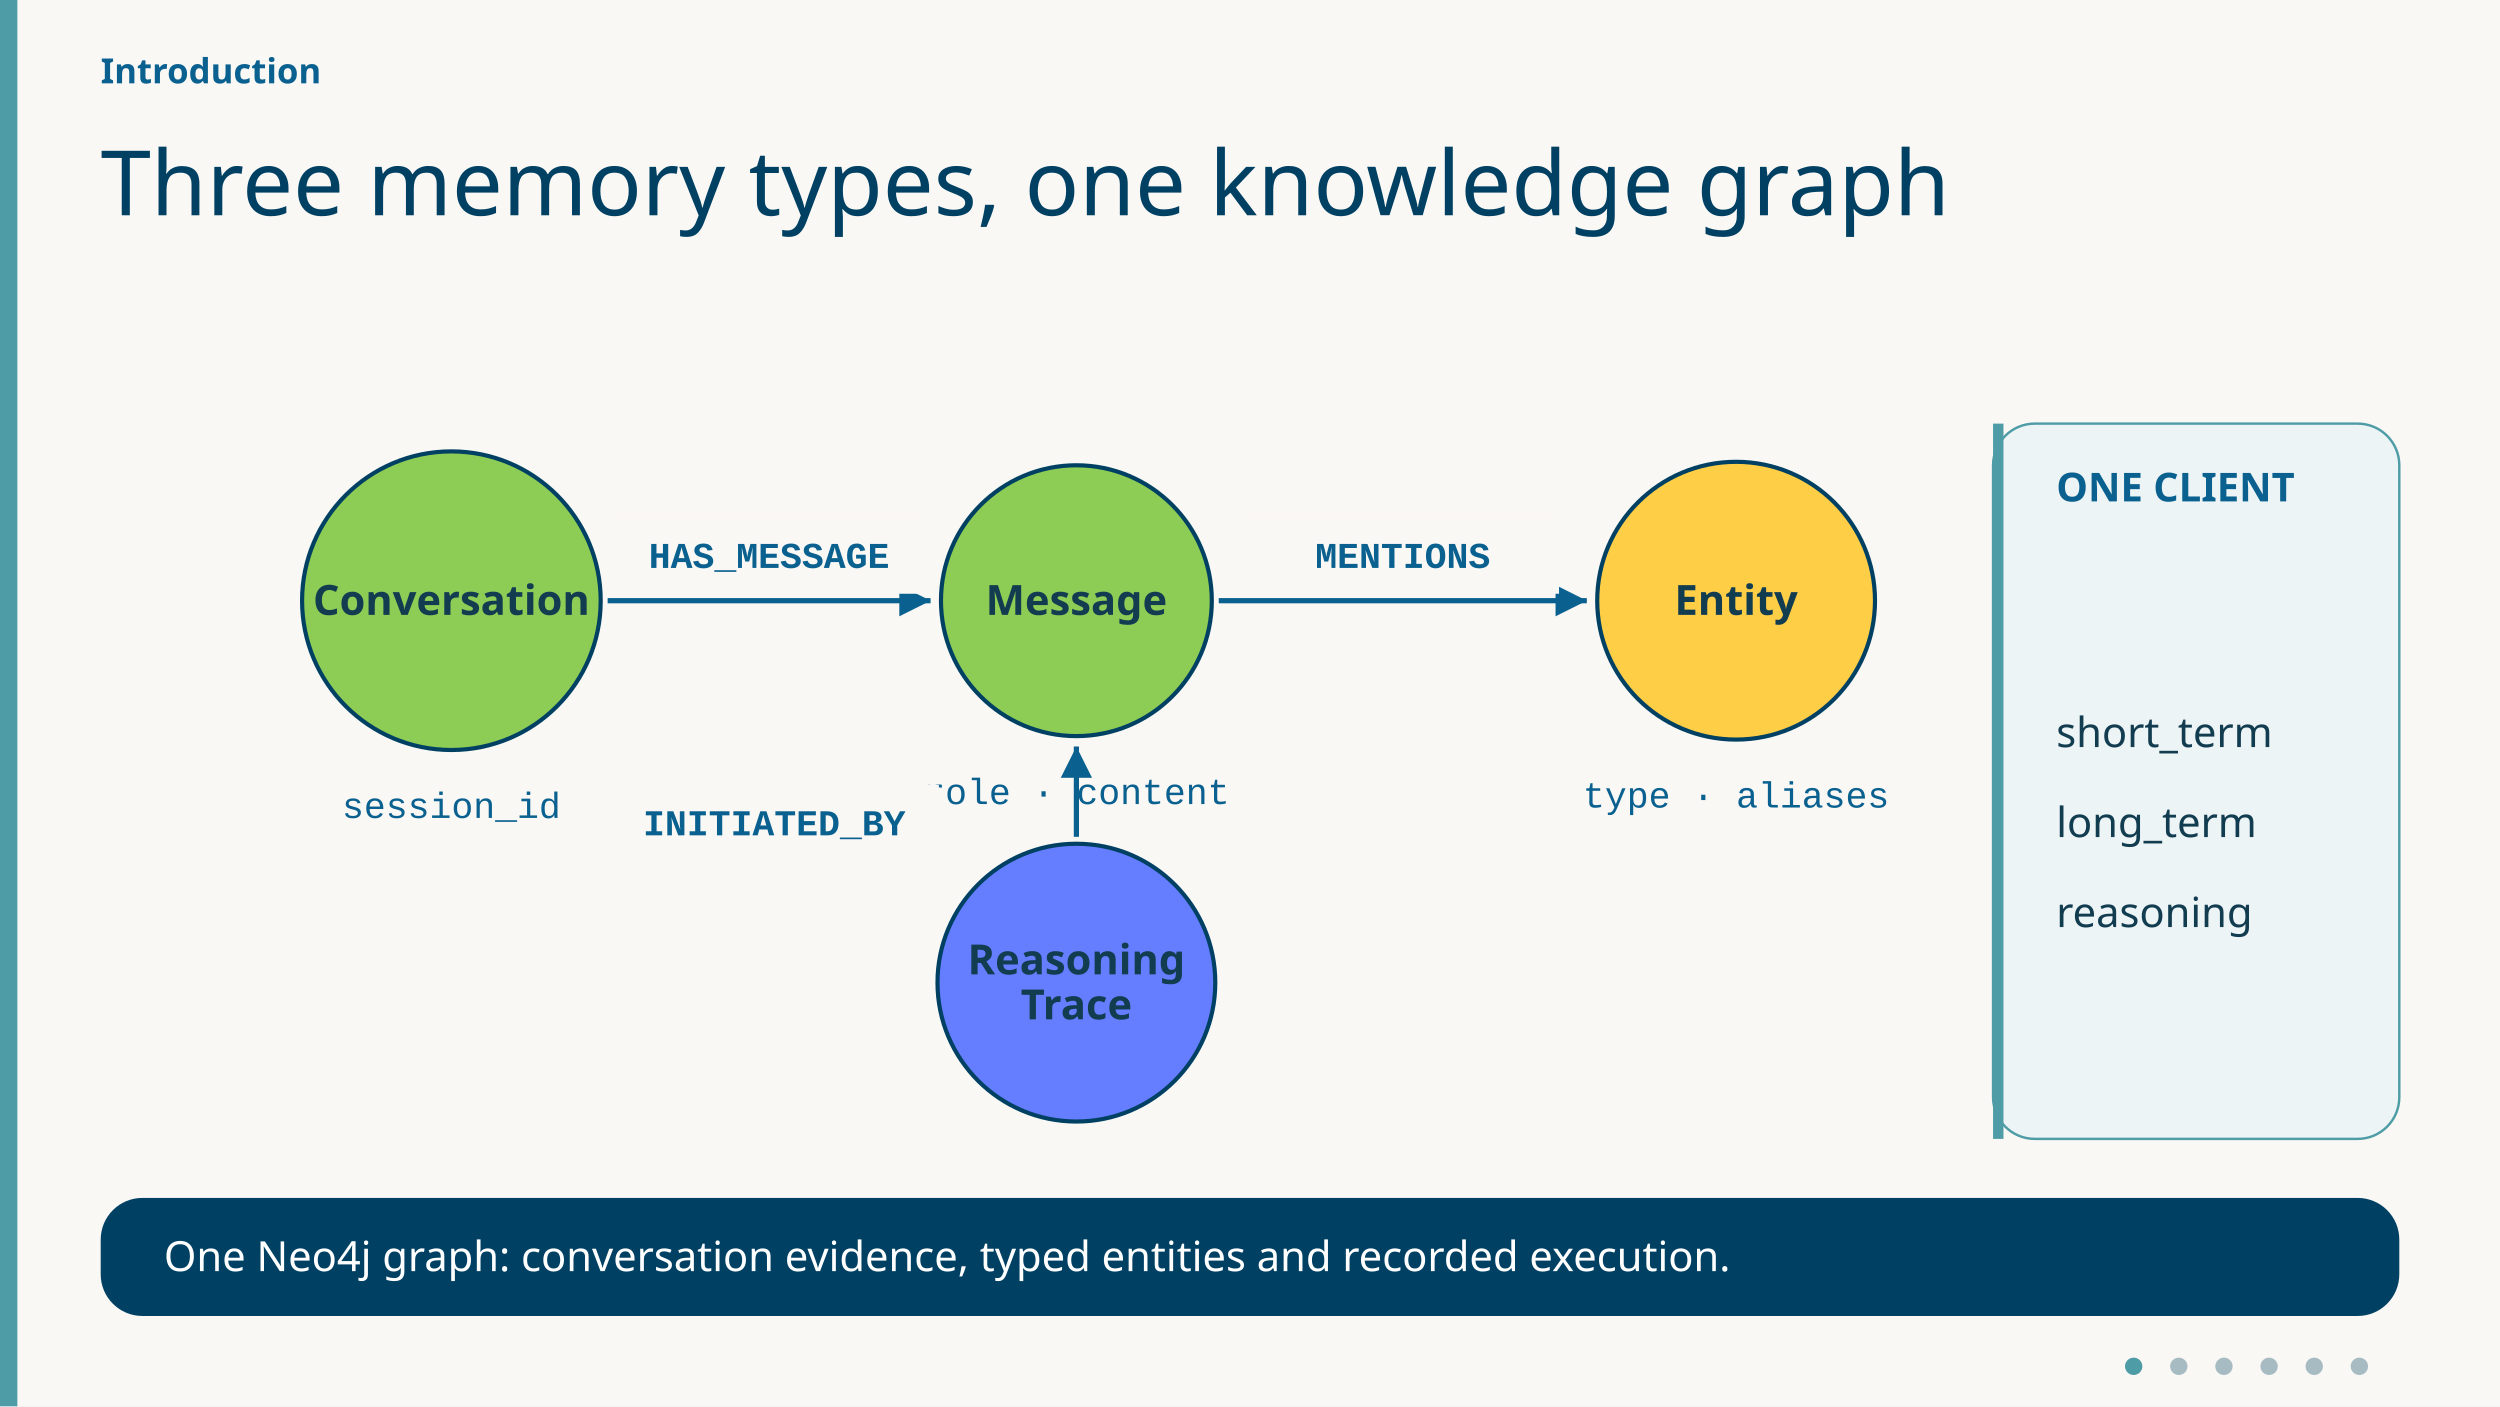
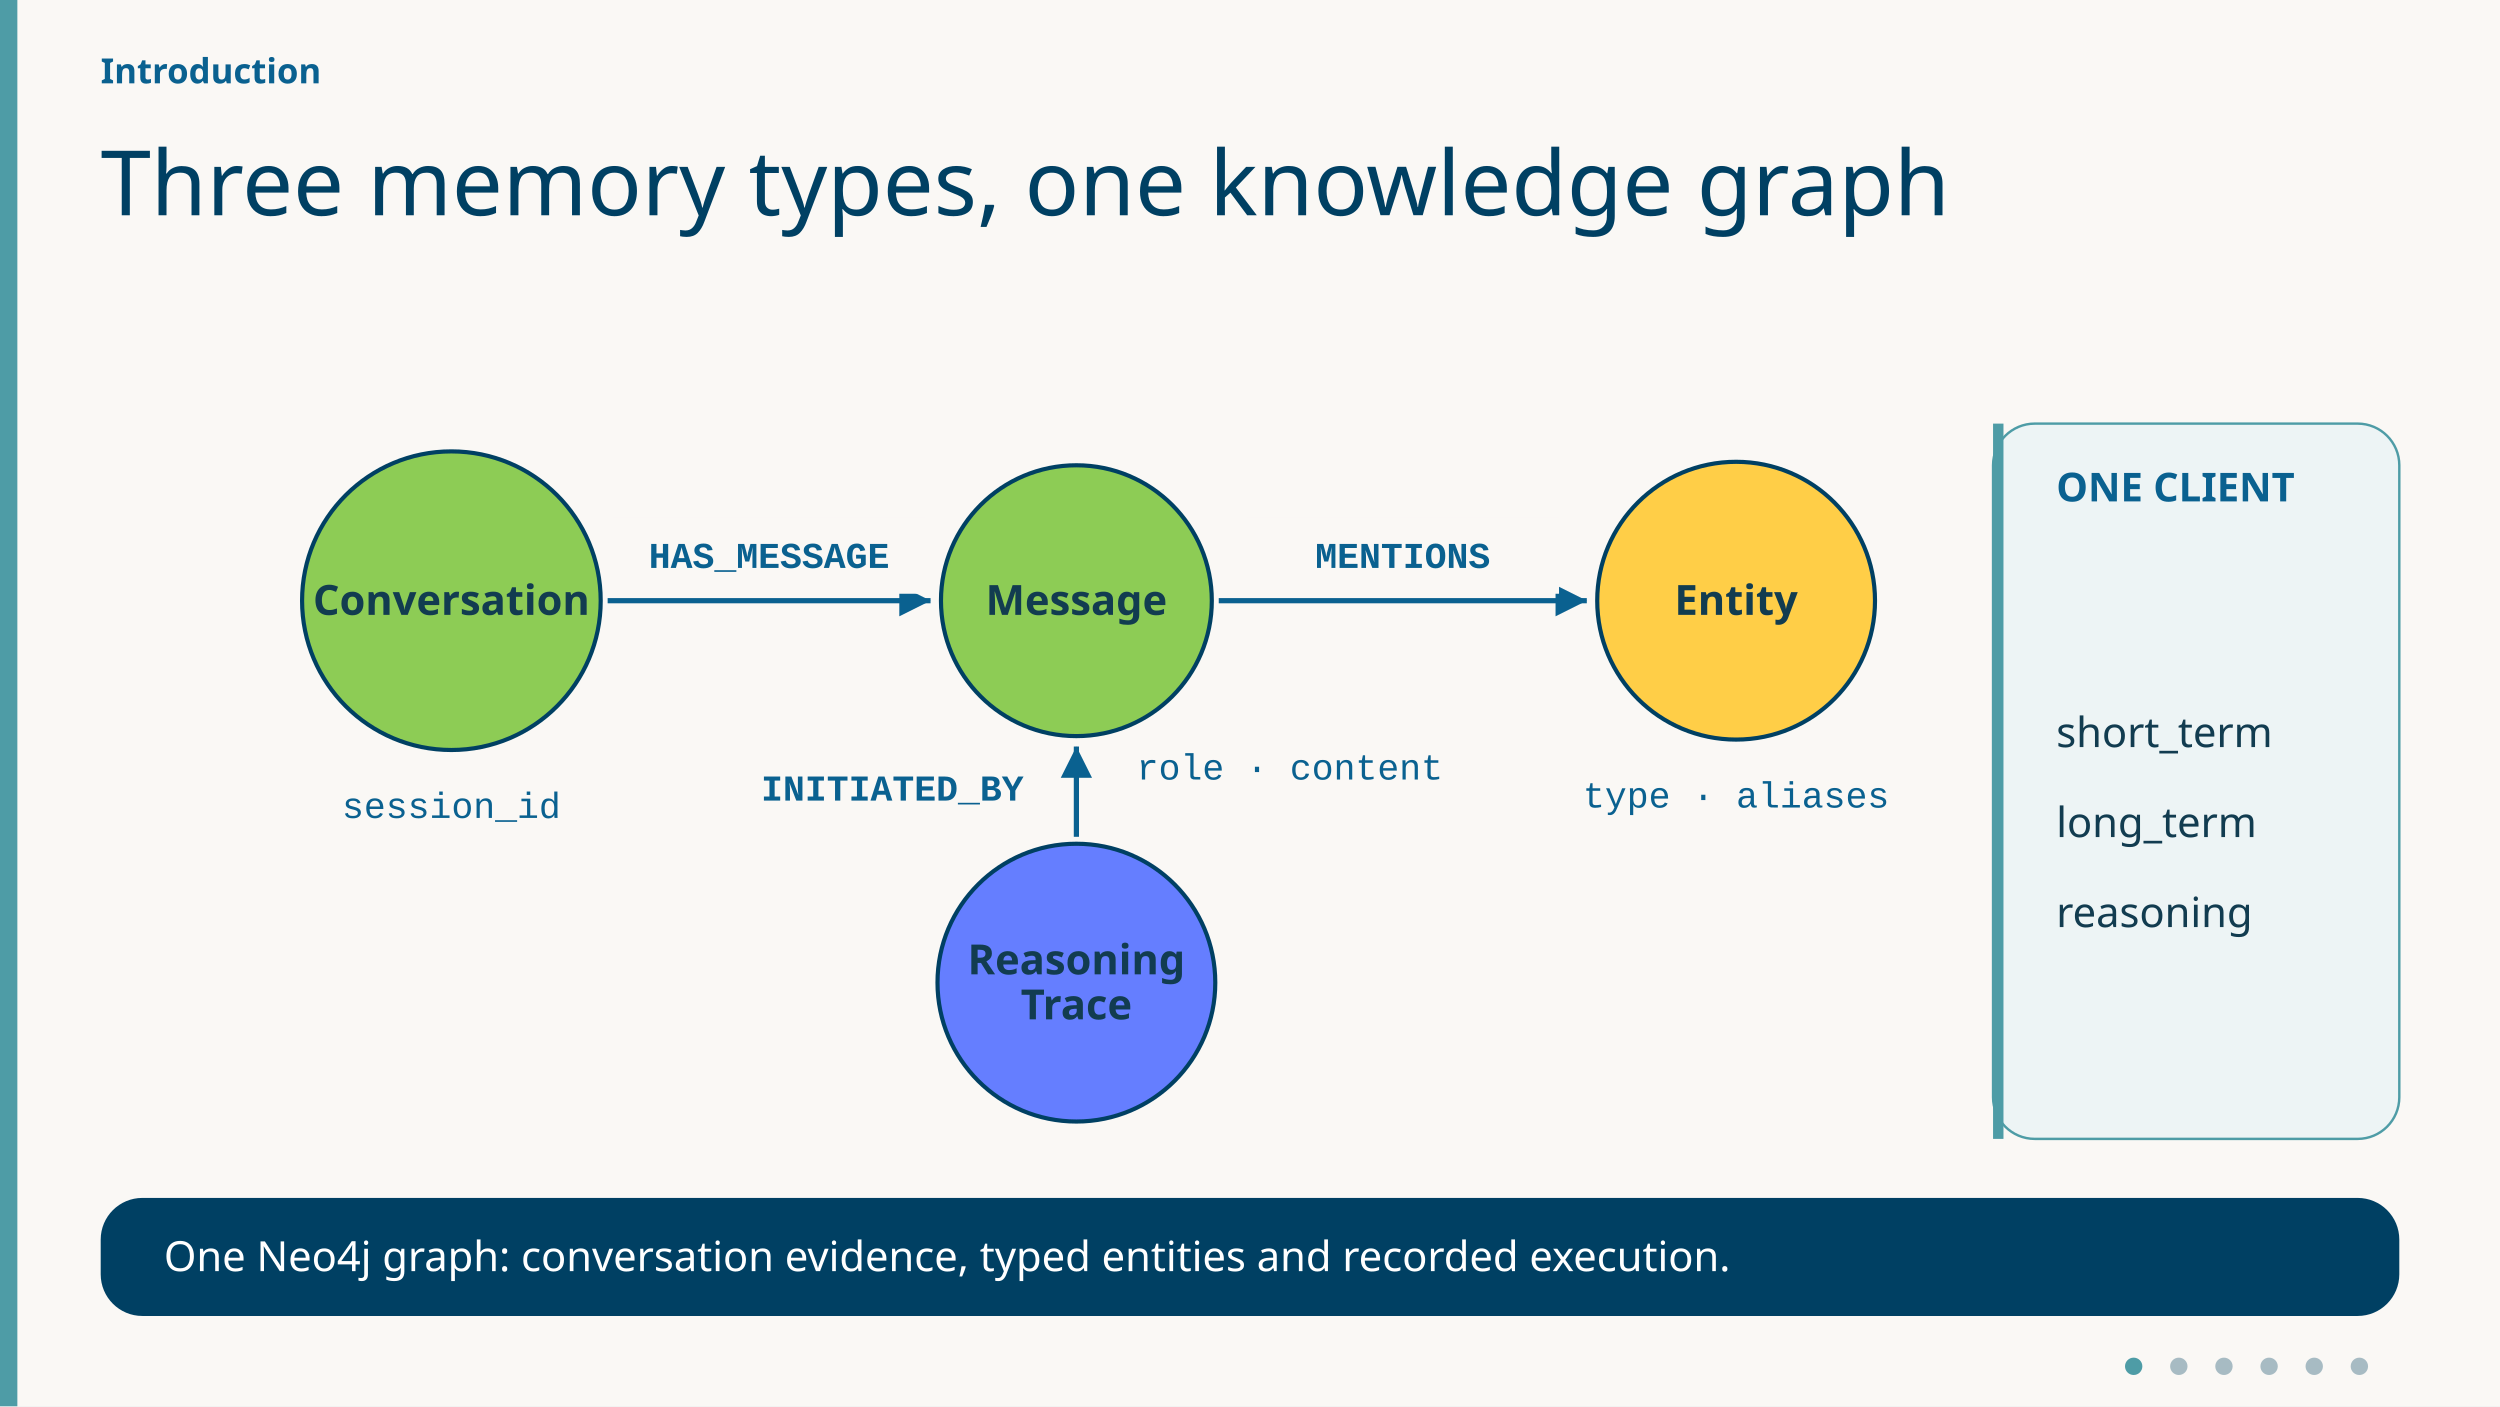
<svg xmlns="http://www.w3.org/2000/svg" width="1440" height="810" viewBox="0 0 720 405" role="img">
  <defs>
    <marker id="arrow" markerWidth="8" markerHeight="8" refX="6" refY="3" orient="auto">
      <path d="M0,0 L6,3 L0,6 Z" fill="#0a6190" />
    </marker>
  </defs>
  <rect width="720" height="405" fill="#faf8f5" />
  <rect width="5" height="405" fill="#4e9ca6" />
  <text x="29" y="24" font-family="Public Sans, sans-serif" font-size="10" font-weight="700" fill="#0a6190">Introduction</text>
  <text x="29" y="62" font-family="Syne, sans-serif" font-size="26" fill="#004063">Three memory types, one knowledge graph</text>
  <circle cx="130.0" cy="173.0" r="43.0" fill="#8dcc55" stroke="#004063" stroke-width="1.2" />
  <rect x="69" y="221" width="122" height="22" rx="0" fill="none" stroke="none" stroke-width="1" />
  <text x="130.0" y="235.57" text-anchor="middle" font-family="Courier New, sans-serif" font-size="10.5" font-weight="400" fill="#0a6190">session_id</text>
  <circle cx="310.0" cy="173.0" r="39.0" fill="#8dcc55" stroke="#004063" stroke-width="1.2" />
-   <rect x="253" y="217" width="114" height="22" rx="0" fill="none" stroke="none" stroke-width="1" />
-   <text x="310.0" y="231.57" text-anchor="middle" font-family="Courier New, sans-serif" font-size="10.5" font-weight="400" fill="#0a6190">role · content</text>
+   <rect x="314.467" y="209.935" width="114" height="22" rx="0" fill="none" stroke="none" stroke-width="1" />
+   <text x="371.467" y="224.505" text-anchor="middle" font-family="Courier New, sans-serif" font-size="10.5" font-weight="400" fill="#0a6190">role · content</text>
  <circle cx="500.0" cy="173.0" r="40.0" fill="#ffce47" stroke="#004063" stroke-width="1.2" />
  <rect x="442" y="218" width="116" height="22" rx="0" fill="none" stroke="none" stroke-width="1" />
  <text x="500.0" y="232.57" text-anchor="middle" font-family="Courier New, sans-serif" font-size="10.5" font-weight="400" fill="#0a6190">type · aliases</text>
  <circle cx="310.0" cy="283.0" r="40.0" fill="#657eff" stroke="#004063" stroke-width="1.2" />
  <line x1="175.0" y1="173.0" x2="268.0" y2="173.0" stroke="#0a6190" stroke-width="1.5" marker-end="url(#arrow)" />
  <rect x="176.5" y="149.0" width="90" height="22" rx="0" fill="#faf8f5" stroke="none" stroke-width="1" />
  <text x="221.5" y="163.57" text-anchor="middle" font-family="Courier New, sans-serif" font-size="10.5" font-weight="700" fill="#0a6190">HAS_MESSAGE</text>
  <line x1="351.0" y1="173.0" x2="457.0" y2="173.0" stroke="#0a6190" stroke-width="1.5" marker-end="url(#arrow)" />
  <rect x="359.0" y="149.0" width="90" height="22" rx="0" fill="#faf8f5" stroke="none" stroke-width="1" />
  <text x="404.0" y="163.57" text-anchor="middle" font-family="Courier New, sans-serif" font-size="10.5" font-weight="700" fill="#0a6190">MENTIONS</text>
  <line x1="310.0" y1="241.0" x2="310.0" y2="215.0" stroke="#0a6190" stroke-width="1.5" marker-end="url(#arrow)" />
-   <rect x="175.6" y="226.0" width="94.8" height="22" rx="0" fill="#faf8f5" stroke="none" stroke-width="1" />
-   <text x="223.0" y="240.57" text-anchor="middle" font-family="Courier New, sans-serif" font-size="10.5" font-weight="700" fill="#0a6190">INITIATED_BY</text>
+   <rect x="209" y="216" width="96" height="22" rx="0" fill="#faf8f5" stroke="none" stroke-width="1" />
+   <text x="257.0" y="230.57" text-anchor="middle" font-family="Courier New, sans-serif" font-size="10.5" font-weight="700" fill="#0a6190">INITIATED_BY</text>
  <rect x="574" y="122" width="117" height="206" rx="12" fill="#edf4f5" stroke="#4e9ca6" stroke-width="0.7" />
  <rect x="574" y="122" width="3" height="206" rx="0" fill="#4e9ca6" stroke="none" stroke-width="1" />
  <rect x="585" y="130" width="95" height="21" rx="0" fill="none" stroke="none" stroke-width="1" />
  <text x="592.2" y="144.41" text-anchor="start" font-family="Public Sans, sans-serif" font-size="11.5" font-weight="700" fill="#0a6190">ONE CLIENT</text>
  <rect x="585" y="154" width="95" height="166" rx="0" fill="none" stroke="none" stroke-width="1" />
  <text x="592.2" y="215.16" text-anchor="start" font-family="Public Sans, sans-serif" font-size="12" font-weight="400" fill="#123c50">short_term</text>
  <text x="592.2" y="228.12" text-anchor="start" font-family="Public Sans, sans-serif" font-size="12" font-weight="400" fill="#123c50" />
  <text x="592.2" y="241.08" text-anchor="start" font-family="Public Sans, sans-serif" font-size="12" font-weight="400" fill="#123c50">long_term</text>
  <text x="592.2" y="254.04" text-anchor="start" font-family="Public Sans, sans-serif" font-size="12" font-weight="400" fill="#123c50" />
  <text x="592.2" y="267.0" text-anchor="start" font-family="Public Sans, sans-serif" font-size="12" font-weight="400" fill="#123c50">reasoning</text>
  <rect x="29" y="345" width="662" height="34" rx="12" fill="#004063" stroke="none" stroke-width="1" />
  <rect x="40" y="345" width="640" height="34" rx="0" fill="none" stroke="none" stroke-width="1" />
  <text x="47.2" y="366.08" text-anchor="start" font-family="Public Sans, sans-serif" font-size="12" font-weight="400" fill="#ffffff">One Neo4j graph: conversation evidence, typed entities and recorded execution.</text>
  <circle cx="614.5" cy="393.5" r="2.5" fill="#4e9ca6" stroke="none" stroke-width="1" />
  <circle cx="627.5" cy="393.5" r="2.5" fill="#a7bbc3" stroke="none" stroke-width="1" />
  <circle cx="640.5" cy="393.5" r="2.5" fill="#a7bbc3" stroke="none" stroke-width="1" />
  <circle cx="653.5" cy="393.5" r="2.5" fill="#a7bbc3" stroke="none" stroke-width="1" />
  <circle cx="666.5" cy="393.5" r="2.5" fill="#a7bbc3" stroke="none" stroke-width="1" />
  <circle cx="679.5" cy="393.5" r="2.5" fill="#a7bbc3" stroke="none" stroke-width="1" />
  <rect x="77" y="130" width="106" height="86" rx="0" fill="none" stroke="none" stroke-width="1" />
  <text x="130.0" y="177.08" text-anchor="middle" font-family="Public Sans, sans-serif" font-size="12" font-weight="700" fill="#123c50">Conversation</text>
  <rect x="261" y="134" width="98" height="78" rx="0" fill="none" stroke="none" stroke-width="1" />
  <text x="310.0" y="177.08" text-anchor="middle" font-family="Public Sans, sans-serif" font-size="12" font-weight="700" fill="#123c50">Message</text>
  <rect x="450" y="133" width="100" height="80" rx="0" fill="none" stroke="none" stroke-width="1" />
  <text x="500.0" y="177.08" text-anchor="middle" font-family="Public Sans, sans-serif" font-size="12" font-weight="700" fill="#123c50">Entity</text>
  <rect x="260" y="243" width="100" height="80" rx="0" fill="none" stroke="none" stroke-width="1" />
  <text x="310.0" y="280.6" text-anchor="middle" font-family="Public Sans, sans-serif" font-size="12" font-weight="700" fill="#123c50">Reasoning</text>
  <text x="310.0" y="293.56" text-anchor="middle" font-family="Public Sans, sans-serif" font-size="12" font-weight="700" fill="#123c50">Trace</text>
</svg>
